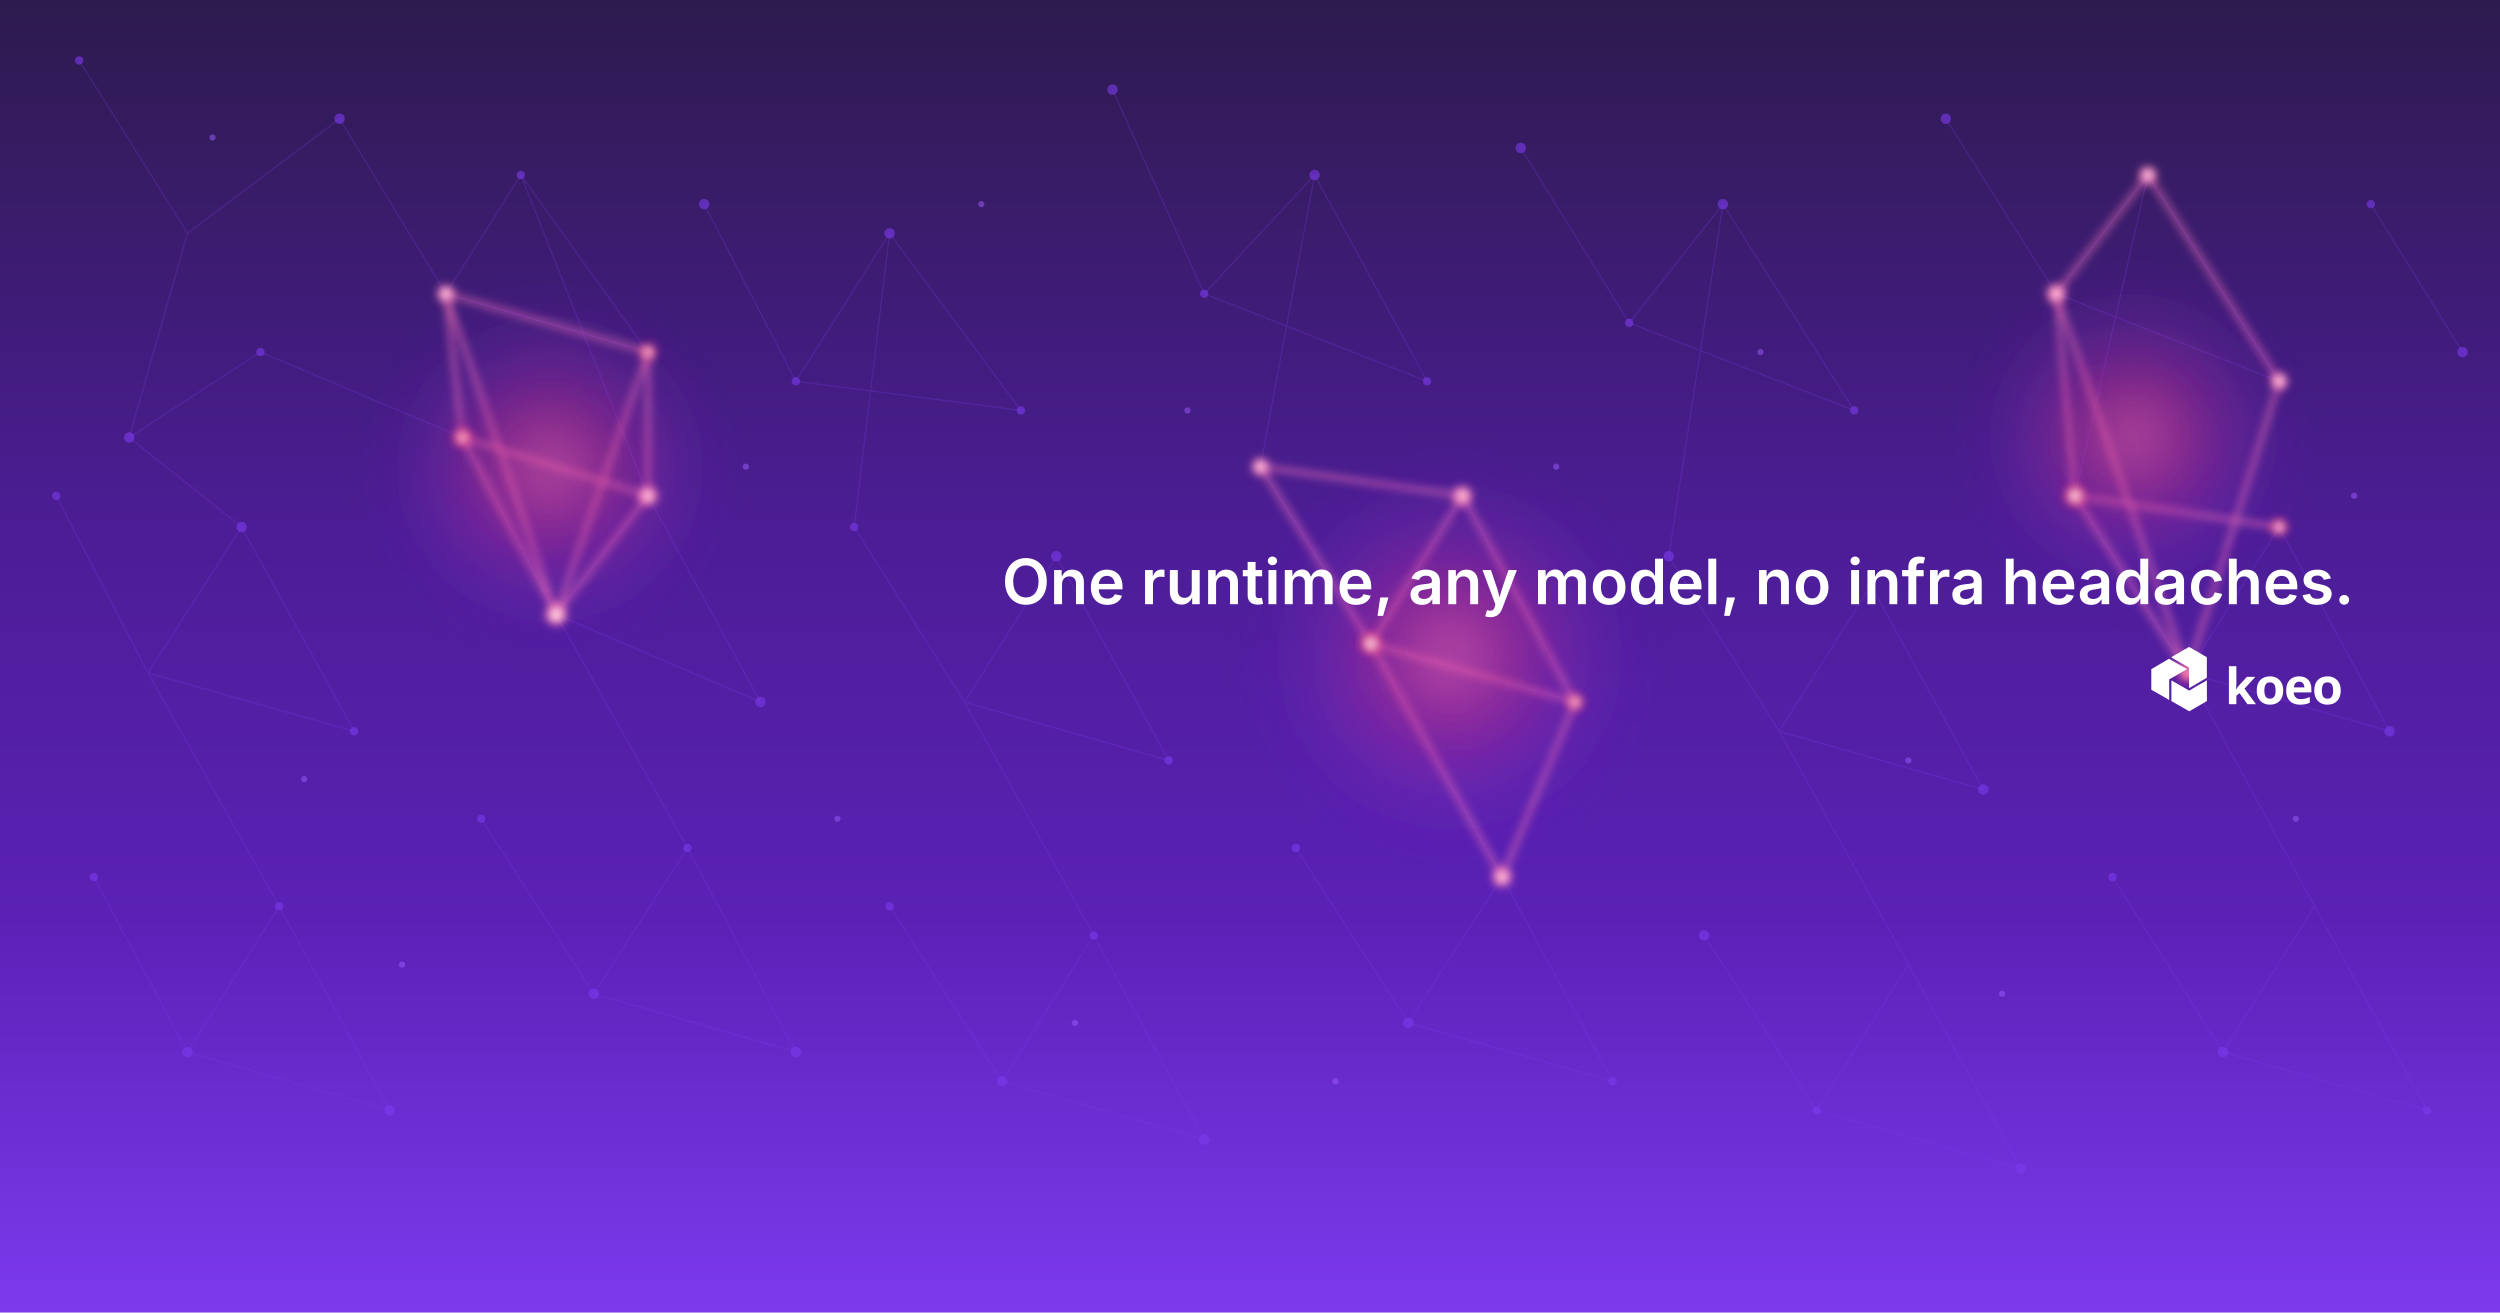
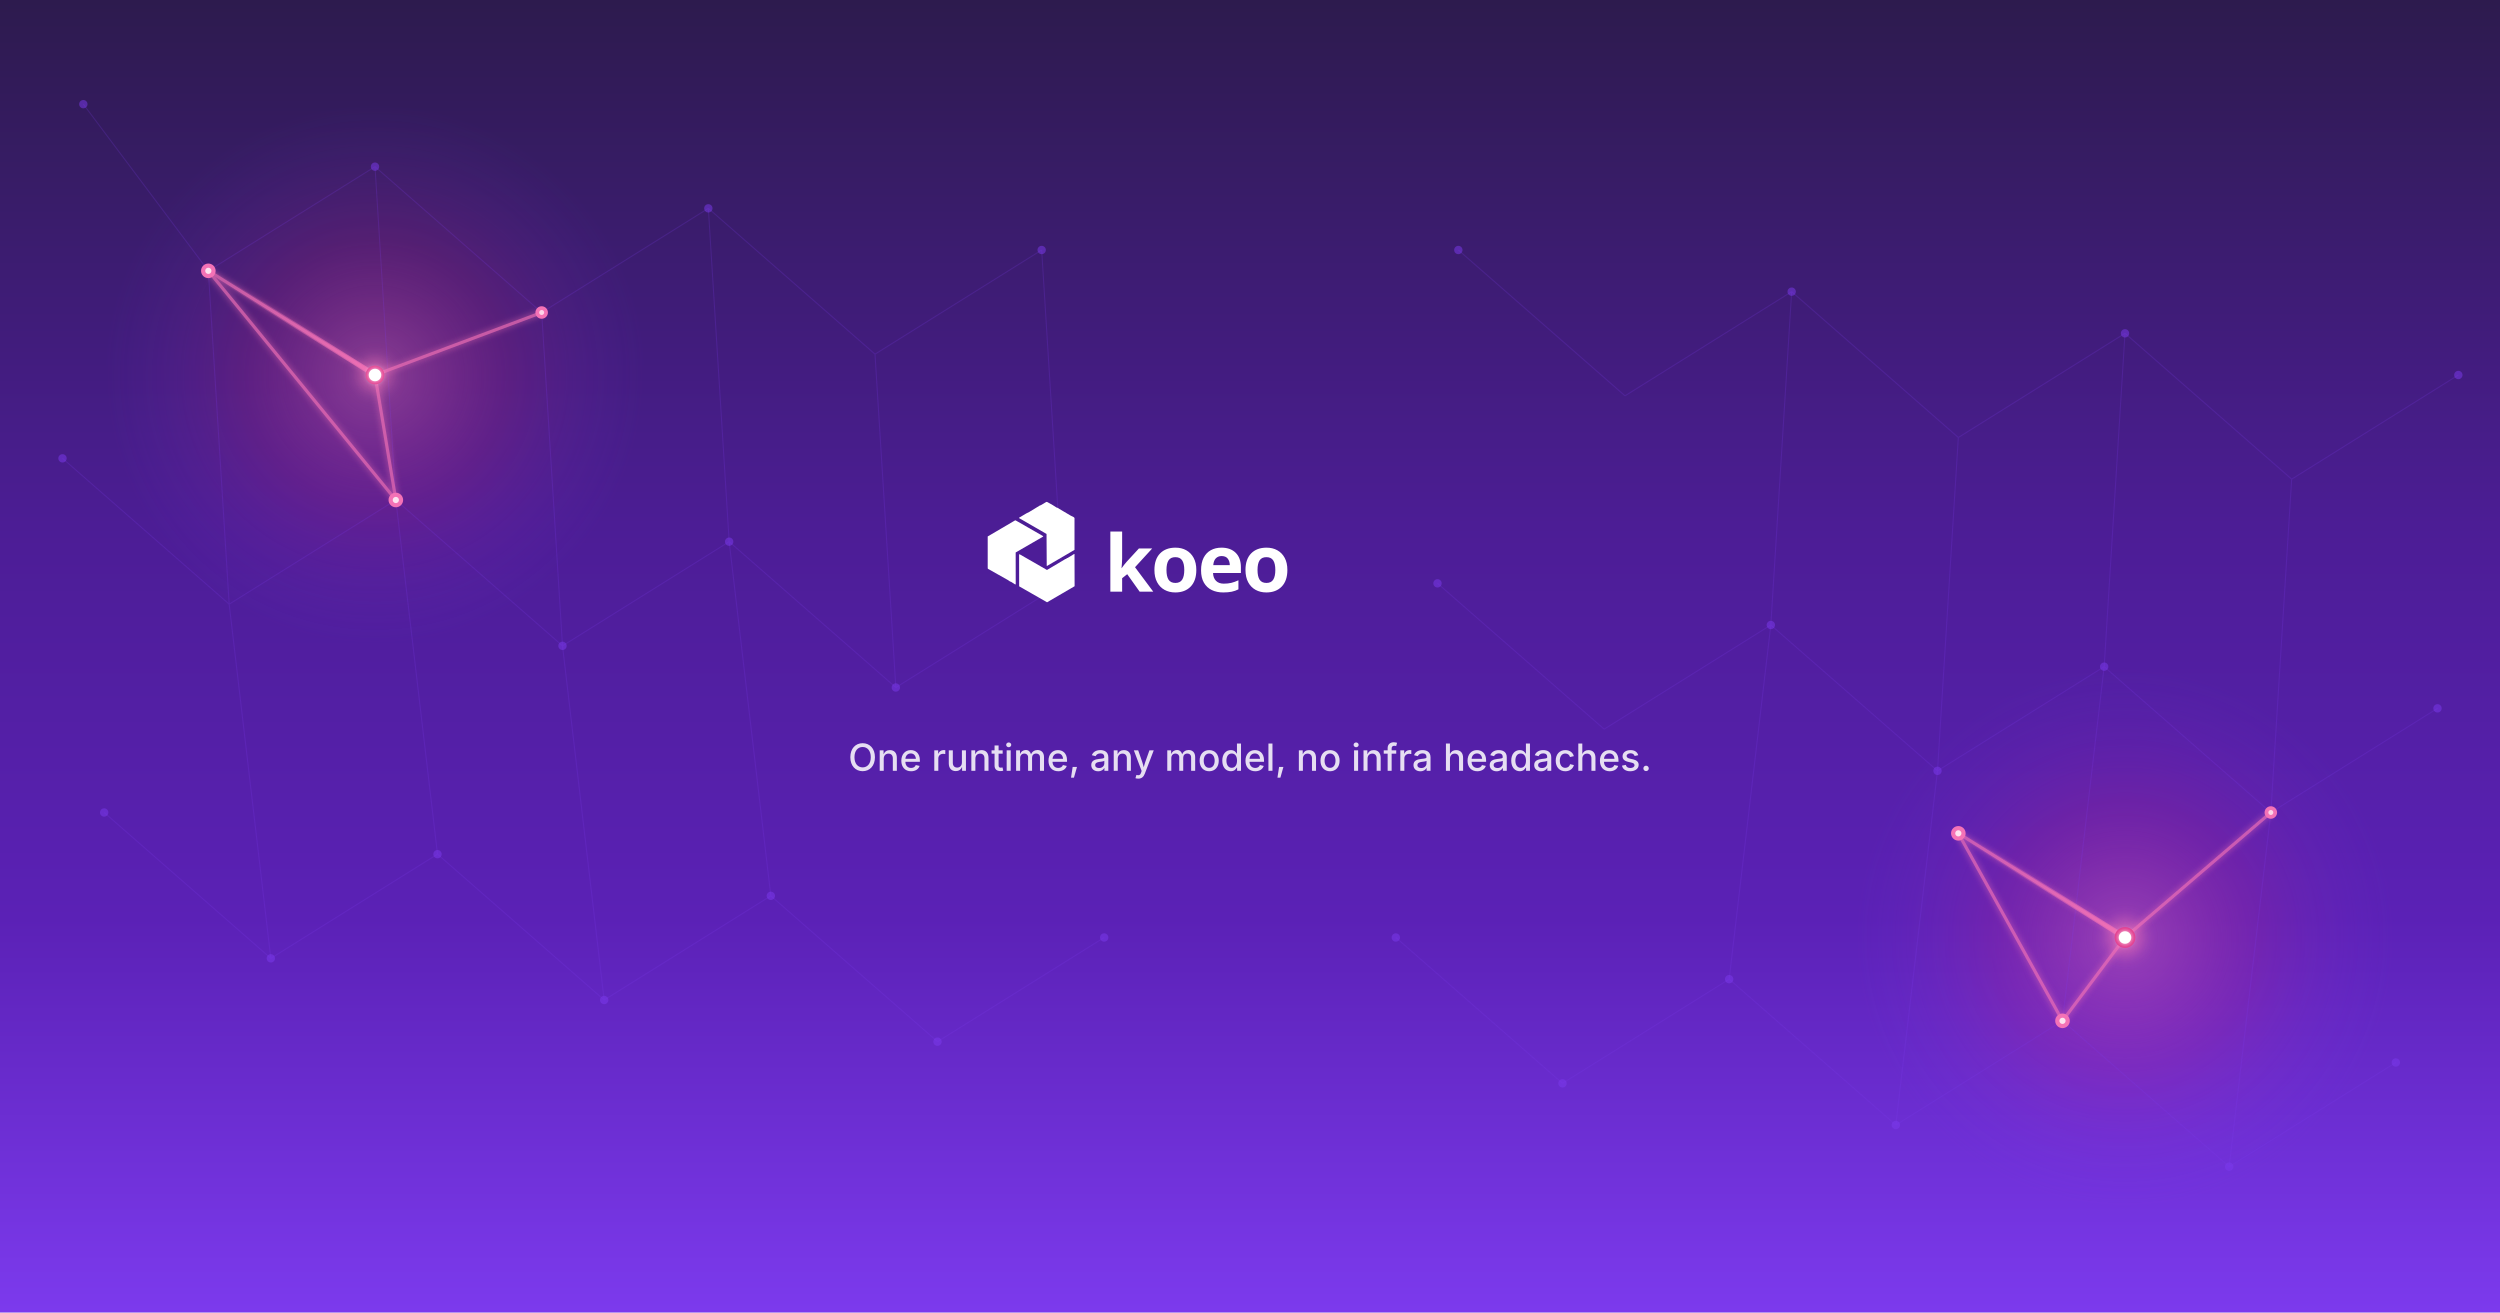
<svg xmlns="http://www.w3.org/2000/svg" width="1200" height="630" viewBox="0 0 1200 630" fill="none">
  <defs>
    <linearGradient id="bg" x1="0%" y1="0%" x2="0%" y2="100%">
      <stop offset="0%" stop-color="#2D1B4E" />
      <stop offset="40%" stop-color="#4C1D95" />
      <stop offset="70%" stop-color="#5B21B6" />
      <stop offset="100%" stop-color="#7C3AED" />
    </linearGradient>
    <filter id="glow" x="-50%" y="-50%" width="200%" height="200%">
-       <feGaussianBlur stdDeviation="2" />
+       <feGaussianBlur stdDeviation="1.5" result="blur" />
+       <feMerge>
+         <feMergeNode in="blur" />
+         <feMergeNode in="SourceGraphic" />
+       </feMerge>
    </filter>
-     <filter id="glowBig" x="-100%" y="-100%" width="300%" height="300%">
-       <feGaussianBlur stdDeviation="12" />
+     <filter id="nodeGlow" x="-100%" y="-100%" width="300%" height="300%">
+       <feGaussianBlur stdDeviation="3" />
    </filter>
-     <radialGradient id="hotspot">
-       <stop offset="0%" stop-color="#F472B6" stop-opacity="0.7" />
-       <stop offset="35%" stop-color="#E02F87" stop-opacity="0.4" />
+     <radialGradient id="hs1" cx="180" cy="180" r="130" gradientUnits="userSpaceOnUse">
+       <stop offset="0%" stop-color="#F472B6" stop-opacity="0.4" />
+       <stop offset="50%" stop-color="#E02F87" stop-opacity="0.15" />
      <stop offset="100%" stop-color="#7C3AED" stop-opacity="0" />
    </radialGradient>
+     <radialGradient id="hs2" cx="1020" cy="450" r="130" gradientUnits="userSpaceOnUse">
+       <stop offset="0%" stop-color="#F472B6" stop-opacity="0.4" />
+       <stop offset="50%" stop-color="#E02F87" stop-opacity="0.15" />
+       <stop offset="100%" stop-color="#7C3AED" stop-opacity="0" />
+     </radialGradient>
+     <linearGradient id="t1" x1="100" y1="130" x2="180" y2="180" gradientUnits="userSpaceOnUse">
+       <stop offset="0%" stop-color="#F472B6" stop-opacity="0" />
+       <stop offset="100%" stop-color="#F472B6" stop-opacity="0.8" />
+     </linearGradient>
+     <linearGradient id="t2" x1="940" y1="400" x2="1020" y2="450" gradientUnits="userSpaceOnUse">
+       <stop offset="0%" stop-color="#F472B6" stop-opacity="0" />
+       <stop offset="100%" stop-color="#F472B6" stop-opacity="0.8" />
+     </linearGradient>
  </defs>
  <rect width="1200" height="630" fill="url(#bg)" />
-   <g stroke="#7C3AED" stroke-width="0.6" opacity="0.25">
-     <line x1="38" y1="29" x2="90" y2="112" />
-     <line x1="90" y1="112" x2="62" y2="210" />
-     <line x1="62" y1="210" x2="125" y2="169" />
-     <line x1="163" y1="57" x2="214" y2="141" />
-     <line x1="214" y1="141" x2="250" y2="84" />
-     <line x1="250" y1="84" x2="311" y2="169" />
-     <line x1="338" y1="98" x2="382" y2="183" />
-     <line x1="382" y1="183" x2="427" y2="112" />
-     <line x1="427" y1="112" x2="490" y2="197" />
-     <line x1="534" y1="43" x2="578" y2="141" />
-     <line x1="578" y1="141" x2="631" y2="84" />
-     <line x1="631" y1="84" x2="685" y2="183" />
-     <line x1="730" y1="71" x2="782" y2="155" />
-     <line x1="782" y1="155" x2="827" y2="98" />
-     <line x1="827" y1="98" x2="890" y2="197" />
-     <line x1="934" y1="57" x2="987" y2="141" />
-     <line x1="987" y1="141" x2="1031" y2="84" />
-     <line x1="1031" y1="84" x2="1094" y2="183" />
-     <line x1="1138" y1="98" x2="1182" y2="169" />
-     <line x1="27" y1="238" x2="71" y2="323" />
-     <line x1="71" y1="323" x2="116" y2="253" />
-     <line x1="116" y1="253" x2="170" y2="351" />
-     <line x1="222" y1="210" x2="267" y2="295" />
-     <line x1="267" y1="295" x2="311" y2="238" />
-     <line x1="311" y1="238" x2="365" y2="337" />
-     <line x1="410" y1="253" x2="463" y2="337" />
-     <line x1="463" y1="337" x2="507" y2="267" />
-     <line x1="507" y1="267" x2="561" y2="365" />
-     <line x1="605" y1="224" x2="658" y2="309" />
-     <line x1="658" y1="309" x2="702" y2="238" />
-     <line x1="702" y1="238" x2="756" y2="337" />
-     <line x1="801" y1="267" x2="854" y2="351" />
-     <line x1="854" y1="351" x2="898" y2="281" />
-     <line x1="898" y1="281" x2="952" y2="379" />
-     <line x1="996" y1="238" x2="1050" y2="323" />
-     <line x1="1050" y1="323" x2="1094" y2="253" />
-     <line x1="1094" y1="253" x2="1147" y2="351" />
-     <line x1="45" y1="421" x2="90" y2="505" />
-     <line x1="90" y1="505" x2="134" y2="435" />
-     <line x1="134" y1="435" x2="187" y2="533" />
-     <line x1="231" y1="393" x2="285" y2="477" />
-     <line x1="285" y1="477" x2="330" y2="407" />
-     <line x1="330" y1="407" x2="382" y2="505" />
-     <line x1="427" y1="435" x2="481" y2="519" />
-     <line x1="481" y1="519" x2="525" y2="449" />
-     <line x1="525" y1="449" x2="578" y2="547" />
-     <line x1="622" y1="407" x2="676" y2="491" />
-     <line x1="676" y1="491" x2="721" y2="421" />
-     <line x1="721" y1="421" x2="774" y2="519" />
-     <line x1="818" y1="449" x2="872" y2="533" />
-     <line x1="872" y1="533" x2="916" y2="463" />
-     <line x1="916" y1="463" x2="970" y2="561" />
-     <line x1="1014" y1="421" x2="1067" y2="505" />
-     <line x1="1067" y1="505" x2="1111" y2="435" />
-     <line x1="1111" y1="435" x2="1165" y2="533" />
-     <line x1="90" y1="112" x2="163" y2="57" />
-     <line x1="214" y1="141" x2="311" y2="169" />
-     <line x1="382" y1="183" x2="490" y2="197" />
-     <line x1="578" y1="141" x2="685" y2="183" />
-     <line x1="782" y1="155" x2="890" y2="197" />
-     <line x1="987" y1="141" x2="1094" y2="183" />
-     <line x1="71" y1="323" x2="170" y2="351" />
-     <line x1="267" y1="295" x2="365" y2="337" />
-     <line x1="463" y1="337" x2="561" y2="365" />
-     <line x1="658" y1="309" x2="756" y2="337" />
-     <line x1="854" y1="351" x2="952" y2="379" />
-     <line x1="1050" y1="323" x2="1147" y2="351" />
-     <line x1="90" y1="505" x2="187" y2="533" />
-     <line x1="285" y1="477" x2="382" y2="505" />
-     <line x1="481" y1="519" x2="578" y2="547" />
-     <line x1="676" y1="491" x2="774" y2="519" />
-     <line x1="872" y1="533" x2="970" y2="561" />
-     <line x1="1067" y1="505" x2="1165" y2="533" />
-     <line x1="62" y1="210" x2="116" y2="253" />
-     <line x1="125" y1="169" x2="222" y2="210" />
-     <line x1="250" y1="84" x2="311" y2="238" />
-     <line x1="427" y1="112" x2="410" y2="253" />
-     <line x1="631" y1="84" x2="605" y2="224" />
-     <line x1="827" y1="98" x2="801" y2="267" />
-     <line x1="1031" y1="84" x2="996" y2="238" />
-     <line x1="71" y1="323" x2="134" y2="435" />
-     <line x1="267" y1="295" x2="330" y2="407" />
-     <line x1="463" y1="337" x2="525" y2="449" />
-     <line x1="658" y1="309" x2="721" y2="421" />
-     <line x1="854" y1="351" x2="916" y2="463" />
-     <line x1="1050" y1="323" x2="1111" y2="435" />
+   <circle cx="180" cy="180" r="130" fill="url(#hs1)" />
+   <circle cx="1020" cy="450" r="130" fill="url(#hs2)" />
+   <g stroke="#7C3AED" stroke-width="0.5" opacity="0.2">
+     <line x1="40" y1="50" x2="100" y2="130" />
+     <line x1="100" y1="130" x2="180" y2="80" />
+     <line x1="180" y1="80" x2="260" y2="150" />
+     <line x1="260" y1="150" x2="340" y2="100" />
+     <line x1="340" y1="100" x2="420" y2="170" />
+     <line x1="420" y1="170" x2="500" y2="120" />
+     <line x1="700" y1="120" x2="780" y2="190" />
+     <line x1="780" y1="190" x2="860" y2="140" />
+     <line x1="860" y1="140" x2="940" y2="210" />
+     <line x1="940" y1="210" x2="1020" y2="160" />
+     <line x1="1020" y1="160" x2="1100" y2="230" />
+     <line x1="1100" y1="230" x2="1180" y2="180" />
+     <line x1="30" y1="220" x2="110" y2="290" />
+     <line x1="110" y1="290" x2="190" y2="240" />
+     <line x1="190" y1="240" x2="270" y2="310" />
+     <line x1="270" y1="310" x2="350" y2="260" />
+     <line x1="350" y1="260" x2="430" y2="330" />
+     <line x1="430" y1="330" x2="510" y2="280" />
+     <line x1="690" y1="280" x2="770" y2="350" />
+     <line x1="770" y1="350" x2="850" y2="300" />
+     <line x1="850" y1="300" x2="930" y2="370" />
+     <line x1="930" y1="370" x2="1010" y2="320" />
+     <line x1="1010" y1="320" x2="1090" y2="390" />
+     <line x1="1090" y1="390" x2="1170" y2="340" />
+     <line x1="50" y1="390" x2="130" y2="460" />
+     <line x1="130" y1="460" x2="210" y2="410" />
+     <line x1="210" y1="410" x2="290" y2="480" />
+     <line x1="290" y1="480" x2="370" y2="430" />
+     <line x1="370" y1="430" x2="450" y2="500" />
+     <line x1="450" y1="500" x2="530" y2="450" />
+     <line x1="670" y1="450" x2="750" y2="520" />
+     <line x1="750" y1="520" x2="830" y2="470" />
+     <line x1="830" y1="470" x2="910" y2="540" />
+     <line x1="910" y1="540" x2="990" y2="490" />
+     <line x1="990" y1="490" x2="1070" y2="560" />
+     <line x1="1070" y1="560" x2="1150" y2="510" />
+     <line x1="100" y1="130" x2="110" y2="290" />
+     <line x1="180" y1="80" x2="190" y2="240" />
+     <line x1="260" y1="150" x2="270" y2="310" />
+     <line x1="340" y1="100" x2="350" y2="260" />
+     <line x1="420" y1="170" x2="430" y2="330" />
+     <line x1="500" y1="120" x2="510" y2="280" />
+     <line x1="860" y1="140" x2="850" y2="300" />
+     <line x1="940" y1="210" x2="930" y2="370" />
+     <line x1="1020" y1="160" x2="1010" y2="320" />
+     <line x1="1100" y1="230" x2="1090" y2="390" />
+     <line x1="110" y1="290" x2="130" y2="460" />
+     <line x1="190" y1="240" x2="210" y2="410" />
+     <line x1="270" y1="310" x2="290" y2="480" />
+     <line x1="350" y1="260" x2="370" y2="430" />
+     <line x1="850" y1="300" x2="830" y2="470" />
+     <line x1="930" y1="370" x2="910" y2="540" />
+     <line x1="1010" y1="320" x2="990" y2="490" />
+     <line x1="1090" y1="390" x2="1070" y2="560" />
  </g>
-   <g stroke="#F472B6" stroke-width="1.8" opacity="0.85" filter="url(#glow)">
-     <line x1="214" y1="141" x2="267" y2="295" />
-     <line x1="267" y1="295" x2="222" y2="210" />
-     <line x1="222" y1="210" x2="214" y2="141" />
-     <line x1="214" y1="141" x2="311" y2="169" />
-     <line x1="311" y1="169" x2="267" y2="295" />
-     <line x1="267" y1="295" x2="311" y2="238" />
-     <line x1="311" y1="238" x2="311" y2="169" />
-     <line x1="222" y1="210" x2="311" y2="238" />
-     <line x1="658" y1="309" x2="702" y2="238" />
-     <line x1="702" y1="238" x2="756" y2="337" />
-     <line x1="756" y1="337" x2="658" y2="309" />
-     <line x1="605" y1="224" x2="658" y2="309" />
-     <line x1="605" y1="224" x2="702" y2="238" />
-     <line x1="756" y1="337" x2="721" y2="421" />
-     <line x1="721" y1="421" x2="658" y2="309" />
-     <line x1="987" y1="141" x2="1050" y2="323" />
-     <line x1="1050" y1="323" x2="996" y2="238" />
-     <line x1="996" y1="238" x2="987" y2="141" />
-     <line x1="1031" y1="84" x2="987" y2="141" />
-     <line x1="1031" y1="84" x2="1094" y2="183" />
-     <line x1="1094" y1="183" x2="1050" y2="323" />
-     <line x1="996" y1="238" x2="1094" y2="253" />
+   <g stroke="#F472B6" stroke-width="1.5" opacity="0.7" filter="url(#glow)">
+     <line x1="100" y1="130" x2="180" y2="180" />
+     <line x1="180" y1="180" x2="260" y2="150" />
+     <line x1="100" y1="130" x2="190" y2="240" />
+     <line x1="180" y1="180" x2="190" y2="240" />
+     <line x1="940" y1="400" x2="1020" y2="450" />
+     <line x1="1020" y1="450" x2="1090" y2="390" />
+     <line x1="940" y1="400" x2="990" y2="490" />
+     <line x1="1020" y1="450" x2="990" y2="490" />
  </g>
-   <g fill="#7C3AED" opacity="0.6">
-     <circle cx="38" cy="29" r="2" />
-     <circle cx="62" cy="210" r="2.5" />
-     <circle cx="125" cy="169" r="2" />
-     <circle cx="163" cy="57" r="2.5" />
-     <circle cx="250" cy="84" r="2" />
-     <circle cx="338" cy="98" r="2.5" />
-     <circle cx="382" cy="183" r="2" />
-     <circle cx="427" cy="112" r="2.5" />
-     <circle cx="490" cy="197" r="2" />
-     <circle cx="534" cy="43" r="2.5" />
-     <circle cx="578" cy="141" r="2" />
-     <circle cx="631" cy="84" r="2.5" />
-     <circle cx="685" cy="183" r="2" />
-     <circle cx="730" cy="71" r="2.5" />
-     <circle cx="782" cy="155" r="2" />
-     <circle cx="827" cy="98" r="2.5" />
-     <circle cx="890" cy="197" r="2" />
-     <circle cx="934" cy="57" r="2.5" />
-     <circle cx="1138" cy="98" r="2" />
-     <circle cx="1182" cy="169" r="2.5" />
-     <circle cx="27" cy="238" r="2" />
-     <circle cx="116" cy="253" r="2.5" />
-     <circle cx="170" cy="351" r="2" />
-     <circle cx="365" cy="337" r="2.5" />
-     <circle cx="410" cy="253" r="2" />
-     <circle cx="507" cy="267" r="2.5" />
-     <circle cx="561" cy="365" r="2" />
-     <circle cx="801" cy="267" r="2.5" />
-     <circle cx="898" cy="281" r="2" />
-     <circle cx="952" cy="379" r="2.5" />
-     <circle cx="1094" cy="253" r="2" />
-     <circle cx="1147" cy="351" r="2.5" />
-     <circle cx="45" cy="421" r="2" />
-     <circle cx="90" cy="505" r="2.5" />
-     <circle cx="134" cy="435" r="2" />
-     <circle cx="187" cy="533" r="2.5" />
-     <circle cx="231" cy="393" r="2" />
-     <circle cx="285" cy="477" r="2.5" />
-     <circle cx="330" cy="407" r="2" />
-     <circle cx="382" cy="505" r="2.5" />
-     <circle cx="427" cy="435" r="2" />
-     <circle cx="481" cy="519" r="2.5" />
-     <circle cx="525" cy="449" r="2" />
-     <circle cx="578" cy="547" r="2.5" />
-     <circle cx="622" cy="407" r="2" />
-     <circle cx="676" cy="491" r="2.5" />
-     <circle cx="774" cy="519" r="2" />
-     <circle cx="818" cy="449" r="2.5" />
-     <circle cx="872" cy="533" r="2" />
-     <circle cx="970" cy="561" r="2.5" />
-     <circle cx="1014" cy="421" r="2" />
-     <circle cx="1067" cy="505" r="2.5" />
-     <circle cx="1165" cy="533" r="2" />
+   <line x1="100" y1="130" x2="180" y2="180" stroke="url(#t1)" stroke-width="2.5" stroke-linecap="round" />
+   <line x1="940" y1="400" x2="1020" y2="450" stroke="url(#t2)" stroke-width="2.5" stroke-linecap="round" />
+   <g fill="#7C3AED" opacity="0.5">
+     <circle cx="40" cy="50" r="2" />
+     <circle cx="180" cy="80" r="2" />
+     <circle cx="340" cy="100" r="2" />
+     <circle cx="500" cy="120" r="2" />
+     <circle cx="700" cy="120" r="2" />
+     <circle cx="860" cy="140" r="2" />
+     <circle cx="1020" cy="160" r="2" />
+     <circle cx="1180" cy="180" r="2" />
+     <circle cx="30" cy="220" r="2" />
+     <circle cx="270" cy="310" r="2" />
+     <circle cx="350" cy="260" r="2" />
+     <circle cx="430" cy="330" r="2" />
+     <circle cx="510" cy="280" r="2" />
+     <circle cx="690" cy="280" r="2" />
+     <circle cx="850" cy="300" r="2" />
+     <circle cx="930" cy="370" r="2" />
+     <circle cx="1010" cy="320" r="2" />
+     <circle cx="1170" cy="340" r="2" />
+     <circle cx="50" cy="390" r="2" />
+     <circle cx="130" cy="460" r="2" />
+     <circle cx="210" cy="410" r="2" />
+     <circle cx="290" cy="480" r="2" />
+     <circle cx="370" cy="430" r="2" />
+     <circle cx="450" cy="500" r="2" />
+     <circle cx="530" cy="450" r="2" />
+     <circle cx="670" cy="450" r="2" />
+     <circle cx="750" cy="520" r="2" />
+     <circle cx="830" cy="470" r="2" />
+     <circle cx="910" cy="540" r="2" />
+     <circle cx="1070" cy="560" r="2" />
+     <circle cx="1150" cy="510" r="2" />
  </g>
-   <g filter="url(#glowBig)">
-     <circle cx="264" cy="225" r="80" fill="url(#hotspot)" />
-     <circle cx="696" cy="315" r="90" fill="url(#hotspot)" />
-     <circle cx="1024" cy="210" r="75" fill="url(#hotspot)" />
+   <g filter="url(#nodeGlow)">
+     <circle cx="180" cy="180" r="8" fill="#F472B6" opacity="0.5" />
+     <circle cx="1020" cy="450" r="9" fill="#F472B6" opacity="0.5" />
+   </g>
+   <g>
+     <circle cx="100" cy="130" r="3.5" fill="#F472B6" />
+     <circle cx="100" cy="130" r="1.5" fill="white" opacity="0.8" />
+     <circle cx="180" cy="180" r="4.5" fill="#E02F87" />
+     <circle cx="180" cy="180" r="2" fill="white" opacity="0.9" />
+     <circle cx="260" cy="150" r="3" fill="#F472B6" />
+     <circle cx="260" cy="150" r="1.2" fill="white" opacity="0.7" />
+     <circle cx="190" cy="240" r="3.5" fill="#F472B6" />
+     <circle cx="190" cy="240" r="1.5" fill="white" opacity="0.8" />
+     <circle cx="940" cy="400" r="3.5" fill="#F472B6" />
+     <circle cx="940" cy="400" r="1.5" fill="white" opacity="0.8" />
+     <circle cx="1020" cy="450" r="5" fill="#E02F87" />
+     <circle cx="1020" cy="450" r="2.2" fill="white" opacity="0.9" />
+     <circle cx="1090" cy="390" r="3" fill="#F472B6" />
+     <circle cx="1090" cy="390" r="1.2" fill="white" opacity="0.7" />
+     <circle cx="990" cy="490" r="3.5" fill="#F472B6" />
+     <circle cx="990" cy="490" r="1.5" fill="white" opacity="0.8" />
  </g>
  <g filter="url(#glow)">
-     <circle cx="214" cy="141" r="4" fill="#F472B6" />
-     <circle cx="214" cy="141" r="2" fill="white" opacity="0.7" />
-     <circle cx="222" cy="210" r="4.5" fill="#E02F87" />
-     <circle cx="222" cy="210" r="2" fill="white" opacity="0.7" />
-     <circle cx="267" cy="295" r="5" fill="#F472B6" />
-     <circle cx="267" cy="295" r="2.5" fill="white" opacity="0.8" />
-     <circle cx="311" cy="169" r="4" fill="#E02F87" />
-     <circle cx="311" cy="169" r="2" fill="white" opacity="0.7" />
-     <circle cx="311" cy="238" r="4.5" fill="#F472B6" />
-     <circle cx="311" cy="238" r="2" fill="white" opacity="0.7" />
-     <circle cx="605" cy="224" r="4" fill="#F472B6" />
-     <circle cx="605" cy="224" r="2" fill="white" opacity="0.7" />
-     <circle cx="658" cy="309" r="5" fill="#E02F87" />
-     <circle cx="658" cy="309" r="2.5" fill="white" opacity="0.8" />
-     <circle cx="702" cy="238" r="4.5" fill="#F472B6" />
-     <circle cx="702" cy="238" r="2" fill="white" opacity="0.7" />
-     <circle cx="756" cy="337" r="4" fill="#E02F87" />
-     <circle cx="756" cy="337" r="2" fill="white" opacity="0.7" />
-     <circle cx="721" cy="421" r="4.5" fill="#F472B6" />
-     <circle cx="721" cy="421" r="2" fill="white" opacity="0.7" />
-     <circle cx="987" cy="141" r="4.5" fill="#F472B6" />
-     <circle cx="987" cy="141" r="2" fill="white" opacity="0.7" />
-     <circle cx="996" cy="238" r="5" fill="#E02F87" />
-     <circle cx="996" cy="238" r="2.5" fill="white" opacity="0.8" />
-     <circle cx="1031" cy="84" r="4" fill="#F472B6" />
-     <circle cx="1031" cy="84" r="2" fill="white" opacity="0.7" />
-     <circle cx="1050" cy="323" r="4.5" fill="#E02F87" />
-     <circle cx="1050" cy="323" r="2" fill="white" opacity="0.7" />
-     <circle cx="1094" cy="183" r="4" fill="#F472B6" />
-     <circle cx="1094" cy="183" r="2" fill="white" opacity="0.7" />
-     <circle cx="1094" cy="253" r="4" fill="#E02F87" />
-     <circle cx="1094" cy="253" r="2" fill="white" opacity="0.7" />
+     <circle cx="180" cy="180" r="3" fill="white" />
+     <circle cx="1020" cy="450" r="3" fill="white" />
  </g>
-   <g fill="#9D5CFF" opacity="0.5">
-     <circle cx="102" cy="66" r="1.5" />
-     <circle cx="146" cy="374" r="1.5" />
-     <circle cx="193" cy="463" r="1.5" />
-     <circle cx="358" cy="224" r="1.5" />
-     <circle cx="402" cy="393" r="1.5" />
-     <circle cx="471" cy="98" r="1.5" />
-     <circle cx="516" cy="491" r="1.5" />
-     <circle cx="570" cy="197" r="1.5" />
-     <circle cx="641" cy="519" r="1.5" />
-     <circle cx="747" cy="224" r="1.5" />
-     <circle cx="845" cy="169" r="1.5" />
-     <circle cx="916" cy="365" r="1.5" />
-     <circle cx="961" cy="477" r="1.5" />
-     <circle cx="1102" cy="393" r="1.5" />
-     <circle cx="1130" cy="238" r="1.5" />
-   </g>
-   <text x="1130" y="290" font-family="Inter, system-ui, sans-serif" font-size="30" font-weight="600" fill="white" text-anchor="end">One runtime, any model, no infra headaches.</text>
-   <g transform="translate(1030, 310)">
-     <g transform="scale(0.32)">
+   <g transform="translate(470, 240)">
+     <g transform="scale(0.5)">
      <path d="M35.093 81.065 L34.259 80.880 L30.463 78.472 L29.722 78.287 L27.685 76.898 L8.611 66.157 L8.287 65.926 L8.194 64.815 L8.194 35.000 L34.444 19.583 L35.000 19.583 L37.315 20.880 L61.435 34.722 L61.435 35.093 L60.926 35.417 L35.046 50.370 L35.093 81.065 Z" fill="white" />
      <path d="M65.185 63.287 L64.861 63.241 L64.676 32.593 L38.194 17.315 L38.333 16.991 L45.185 12.917 L48.148 11.435 L58.333 5.231 L59.074 5.046 L64.537 1.806 L65.463 1.991 L70.556 4.861 L74.352 7.269 L75.093 7.454 L87.778 14.954 L90.741 16.435 L91.528 17.222 L91.528 47.870 L65.185 63.287 Z" fill="white" />
      <path d="M65.185 98.194 L38.380 82.870 L38.333 52.083 L39.167 52.269 L65.093 67.176 L82.685 56.713 L83.426 56.528 L84.259 55.787 L85.000 55.602 L91.019 51.898 L91.528 51.852 L91.620 82.778 L65.185 98.194 Z" fill="white" />
    </g>
-     <text x="38" y="28" font-family="Outfit, system-ui, sans-serif" font-size="24" font-weight="900" letter-spacing="-0.03em" fill="white" text-anchor="start">koeo</text>
+     <text x="60" y="44" font-family="Outfit, system-ui, sans-serif" font-size="38" font-weight="900" letter-spacing="-0.03em" fill="white">koeo</text>
  </g>
+   <text x="600" y="370" font-family="Inter, system-ui, sans-serif" font-size="18" font-weight="500" fill="white" opacity="0.85" text-anchor="middle">One runtime, any model, no infra headaches.</text>
</svg>
